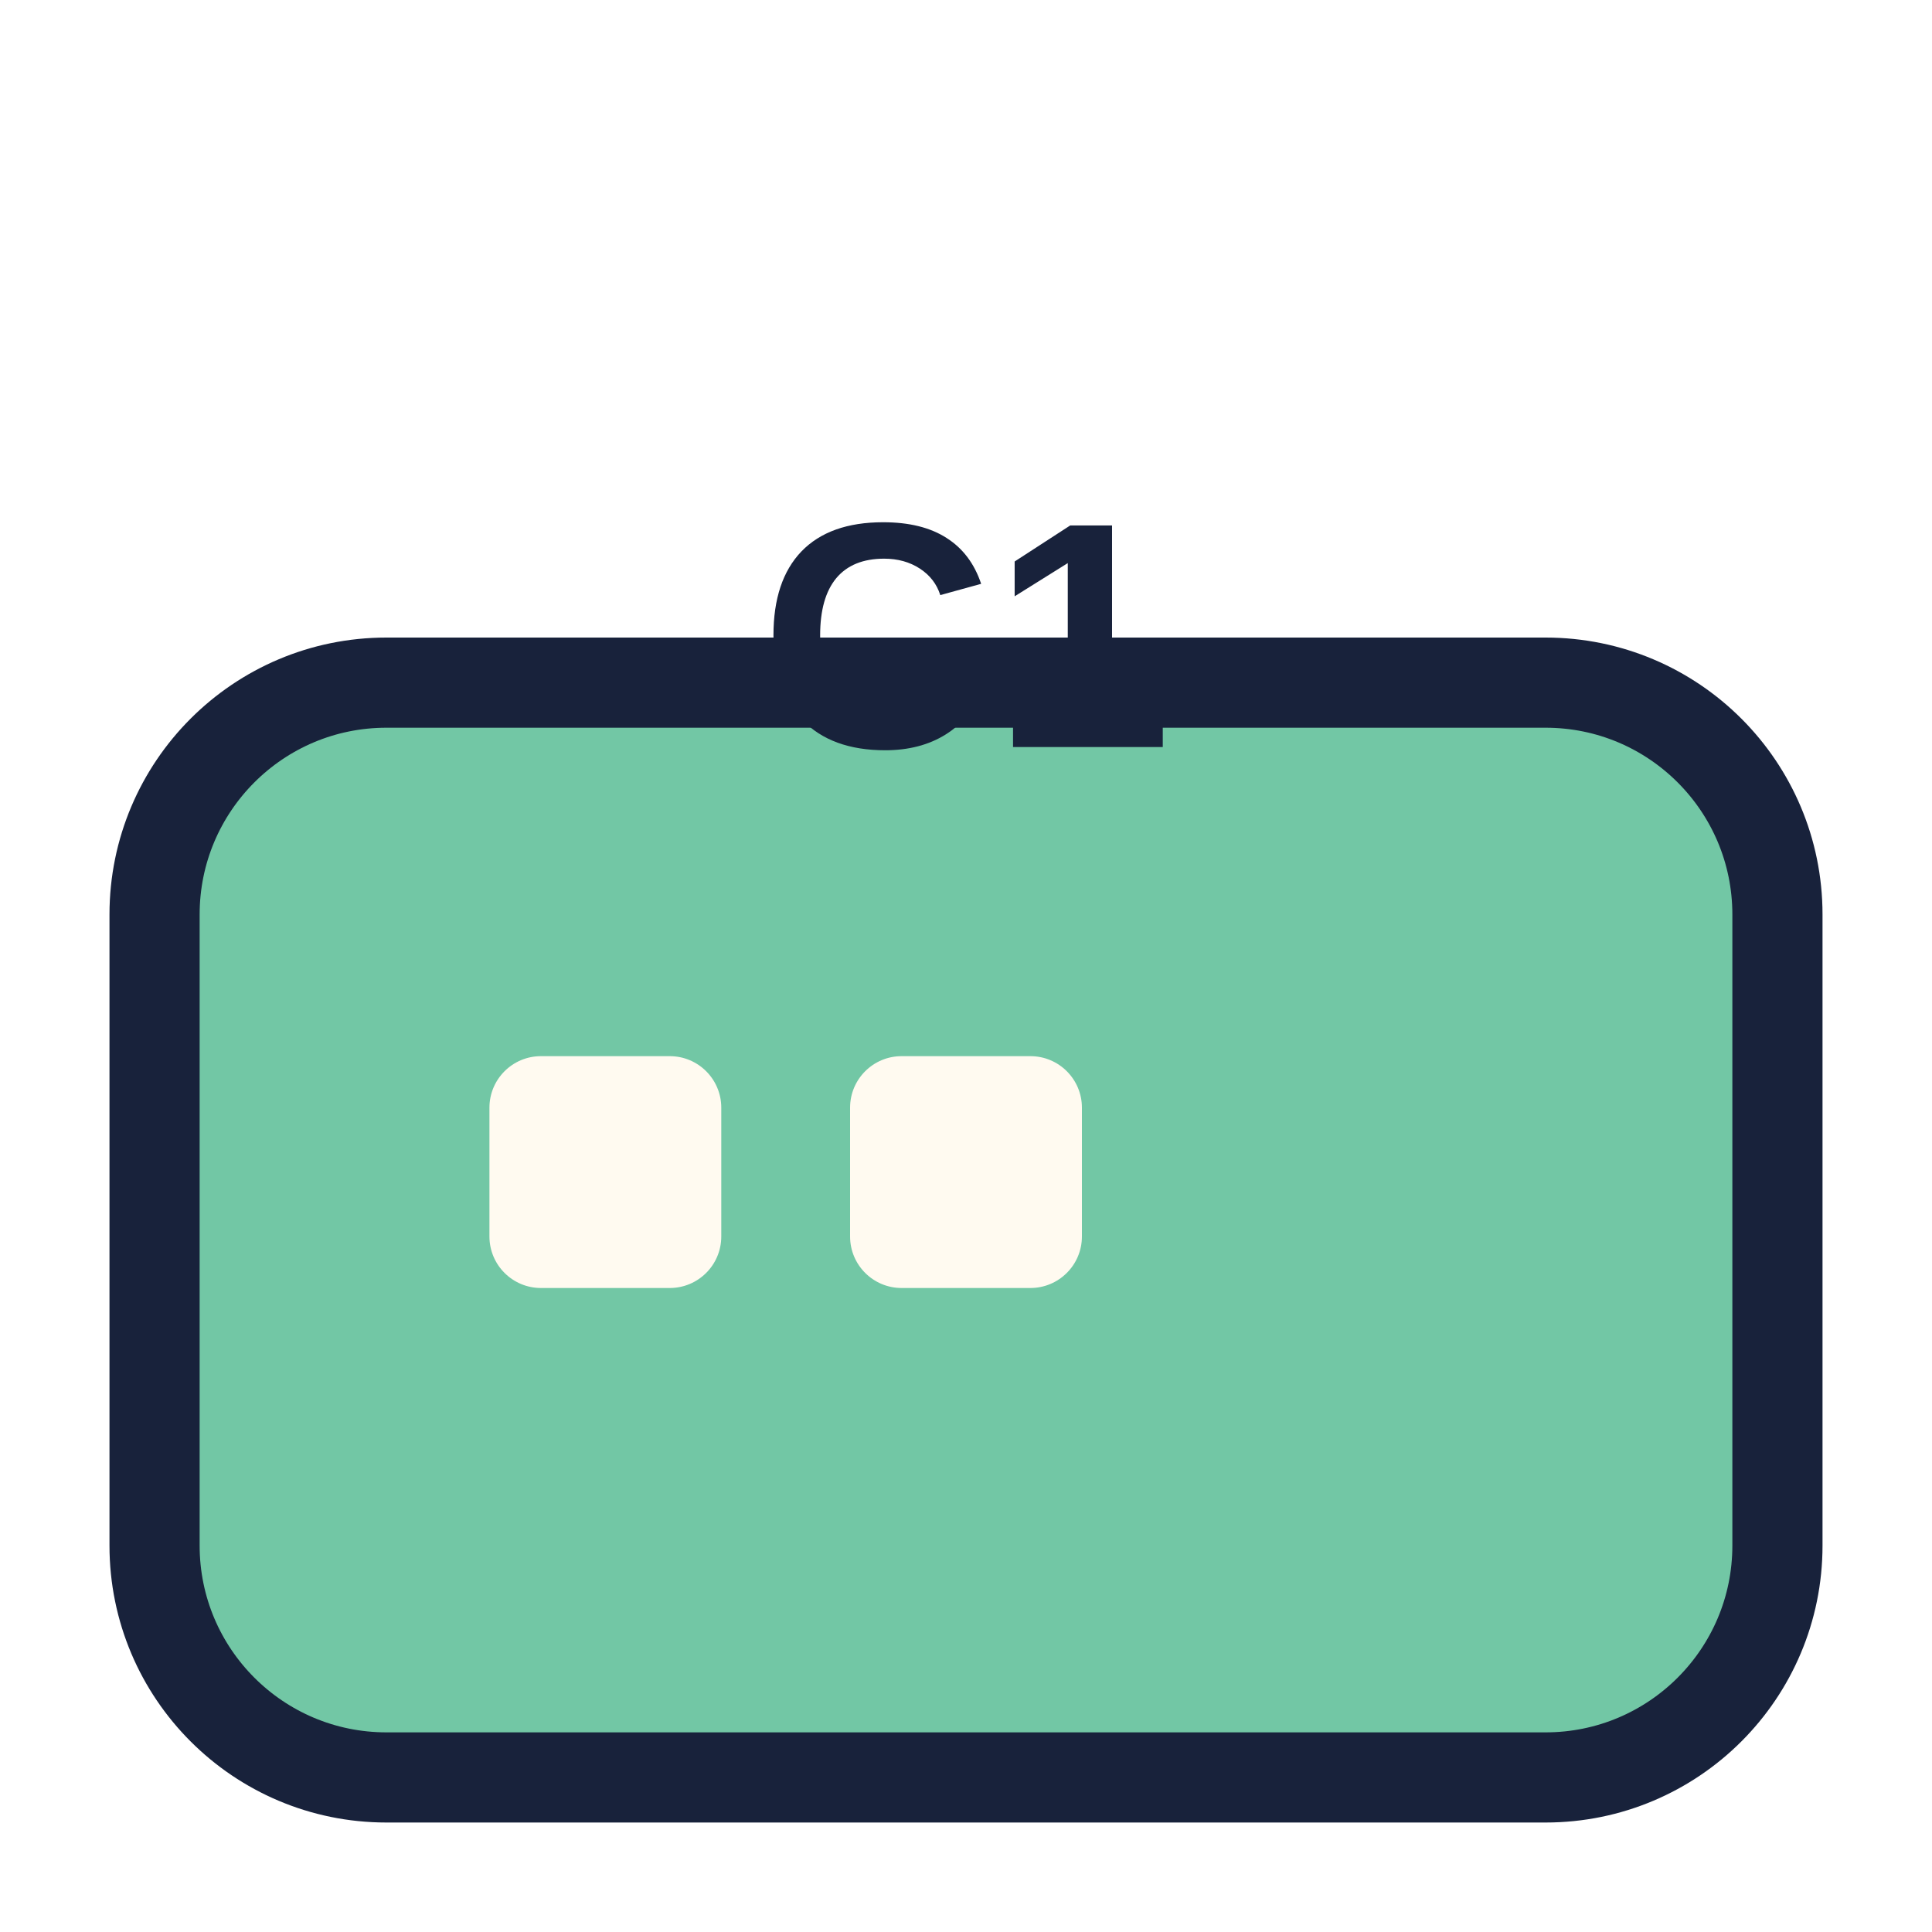
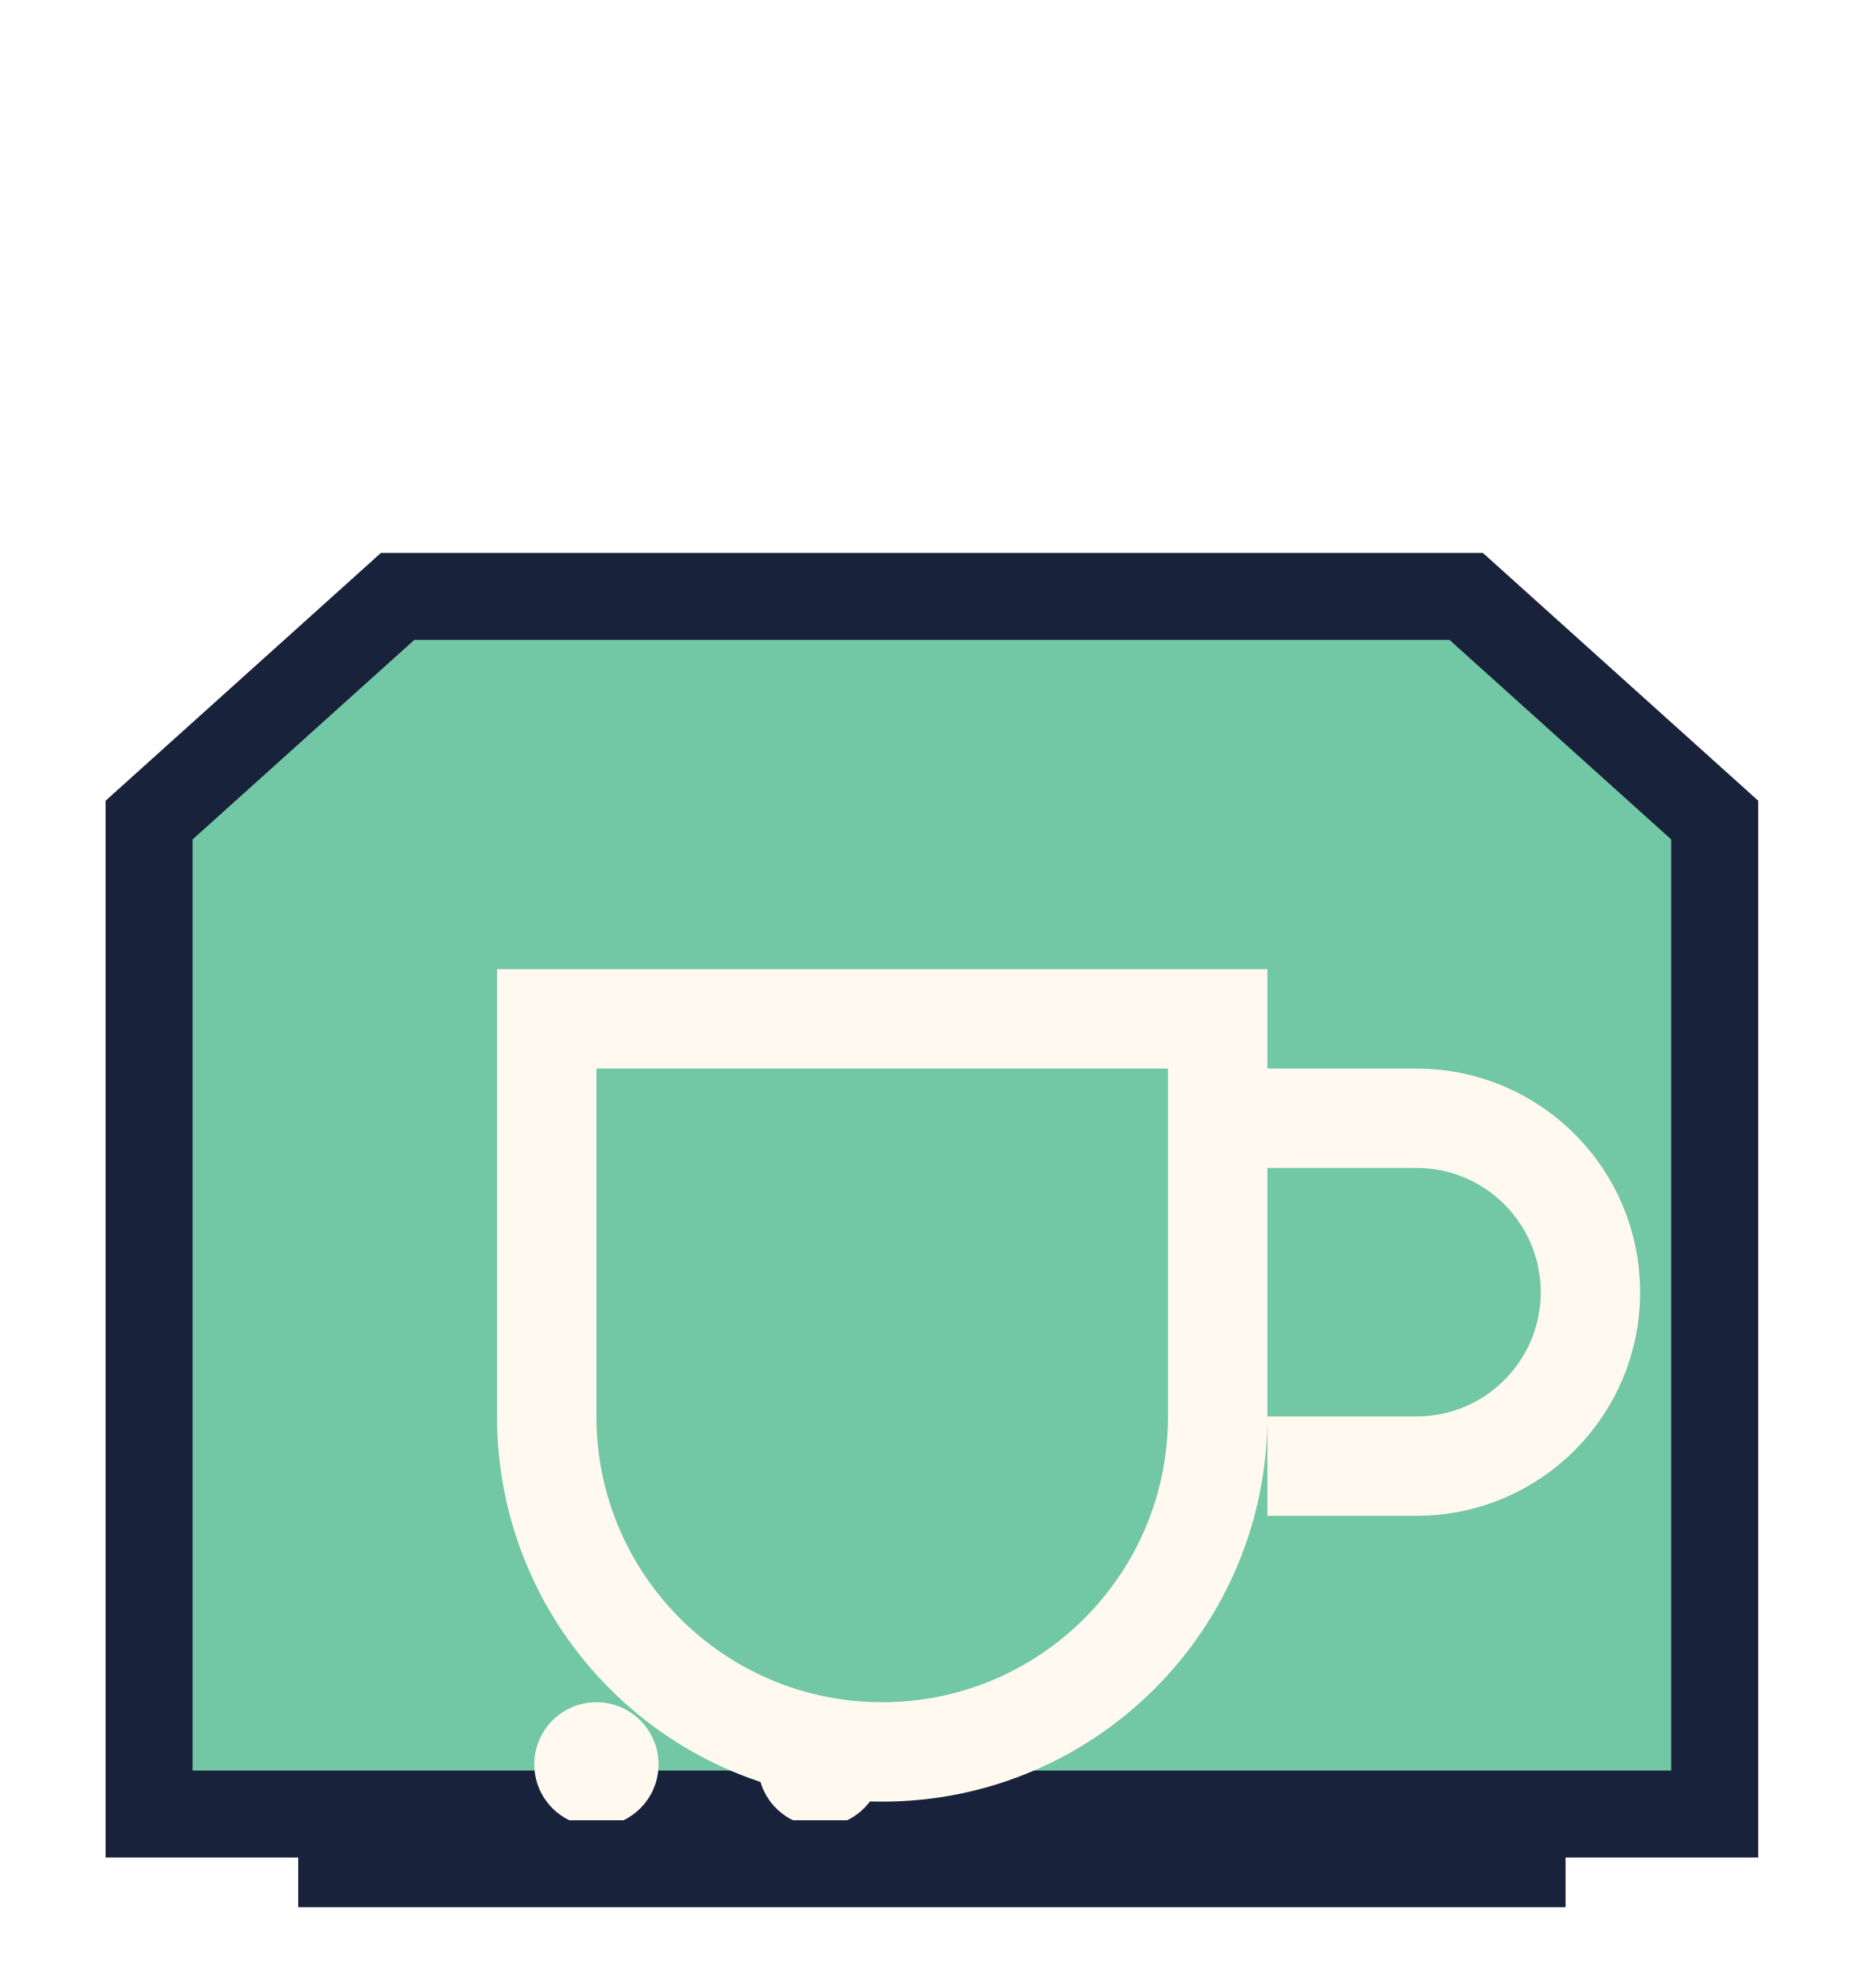
- <svg xmlns="http://www.w3.org/2000/svg" width="150" height="150">
-   <rect x="12" y="53" width="126" height="85" rx="18" fill="#72c7a5" stroke="#18223b" stroke-width="7" />
-   <rect x="38" y="82" width="18" height="18" rx="4" fill="#fffaf0" />
-   <rect x="66" y="82" width="18" height="18" rx="4" fill="#fffaf0" />
-   <text x="75" y="58" text-anchor="middle" font-family="Arial" font-weight="700" font-size="25" fill="#18223b">C1</text>
+ <svg xmlns="http://www.w3.org/2000/svg" width="150" height="160">
+   <path d="M12 146V66l20-18h86l20 18v80z" fill="#72c7a5" stroke="#18223b" stroke-width="7" />
+   <path d="M44 82h54v32a22 22 0 01-54 0zm54 8h16a14 14 0 010 28h-12" fill="none" stroke="#fff9ef" stroke-width="8" />
+   <circle cx="48" cy="142" r="5" fill="#fff9ef" />
+   <circle cx="66" cy="142" r="5" fill="#fff9ef" />
+   <path d="M24 150h102" stroke="#18223b" stroke-width="7" />
</svg>
